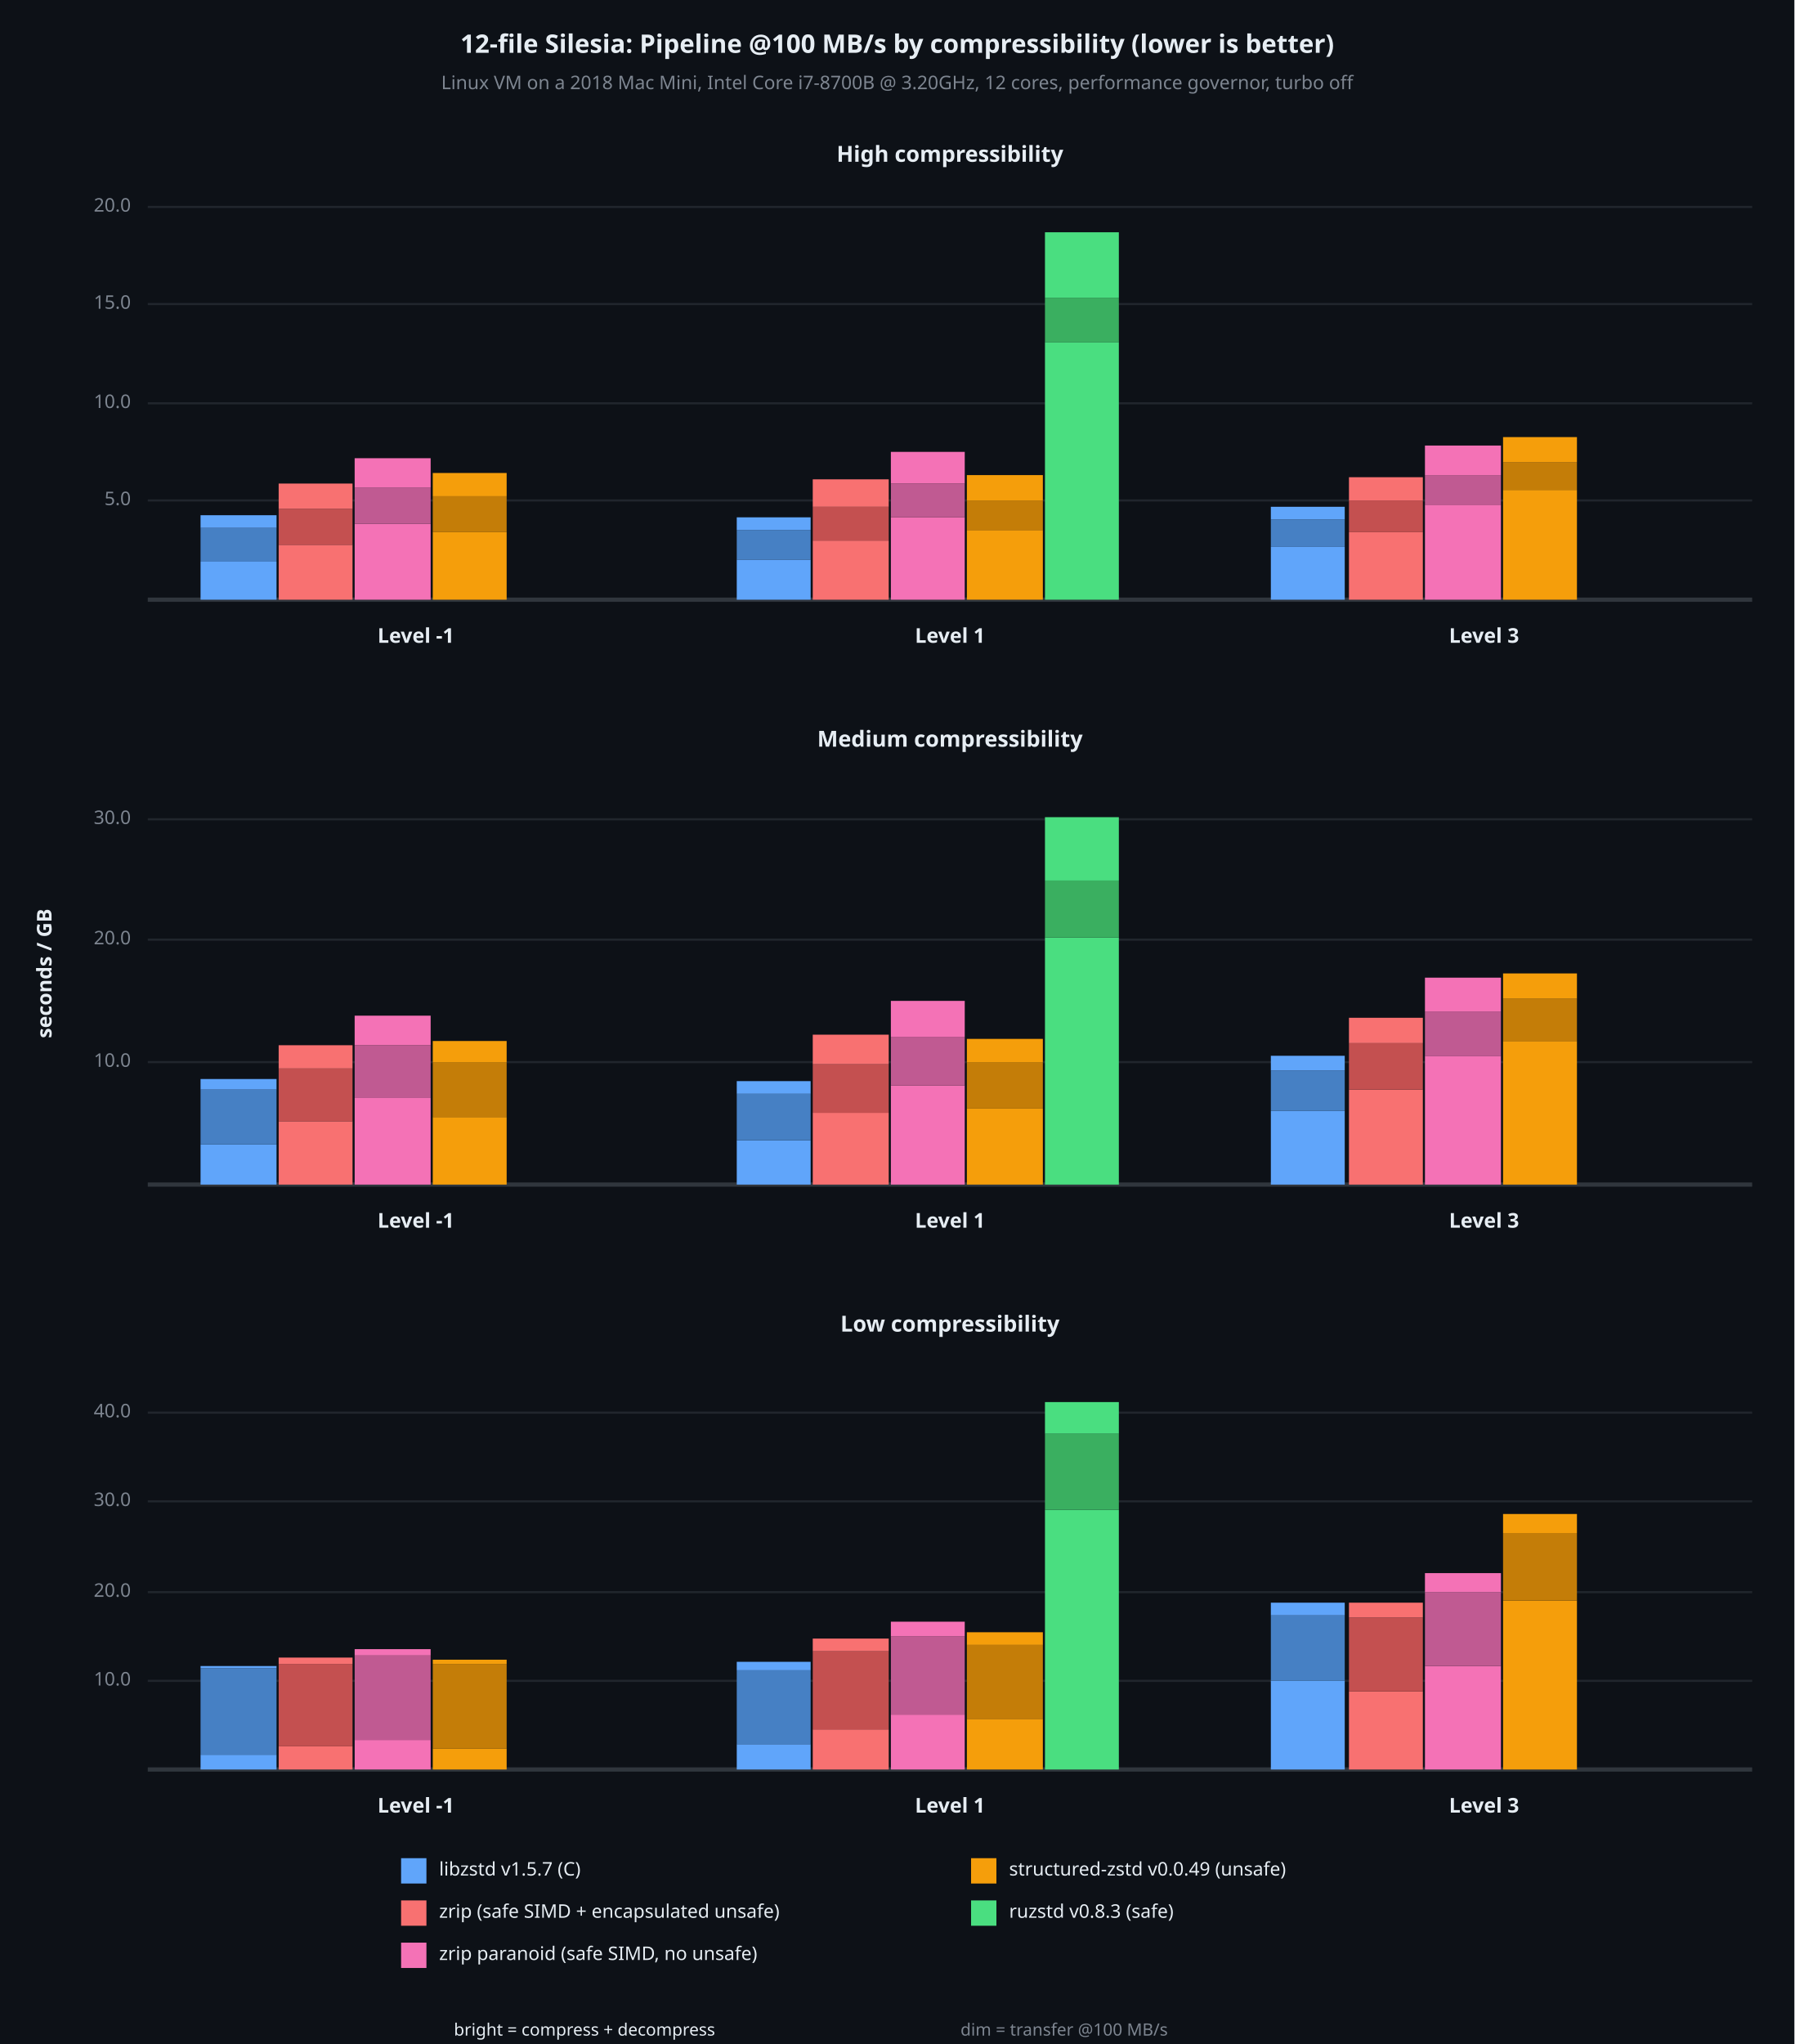
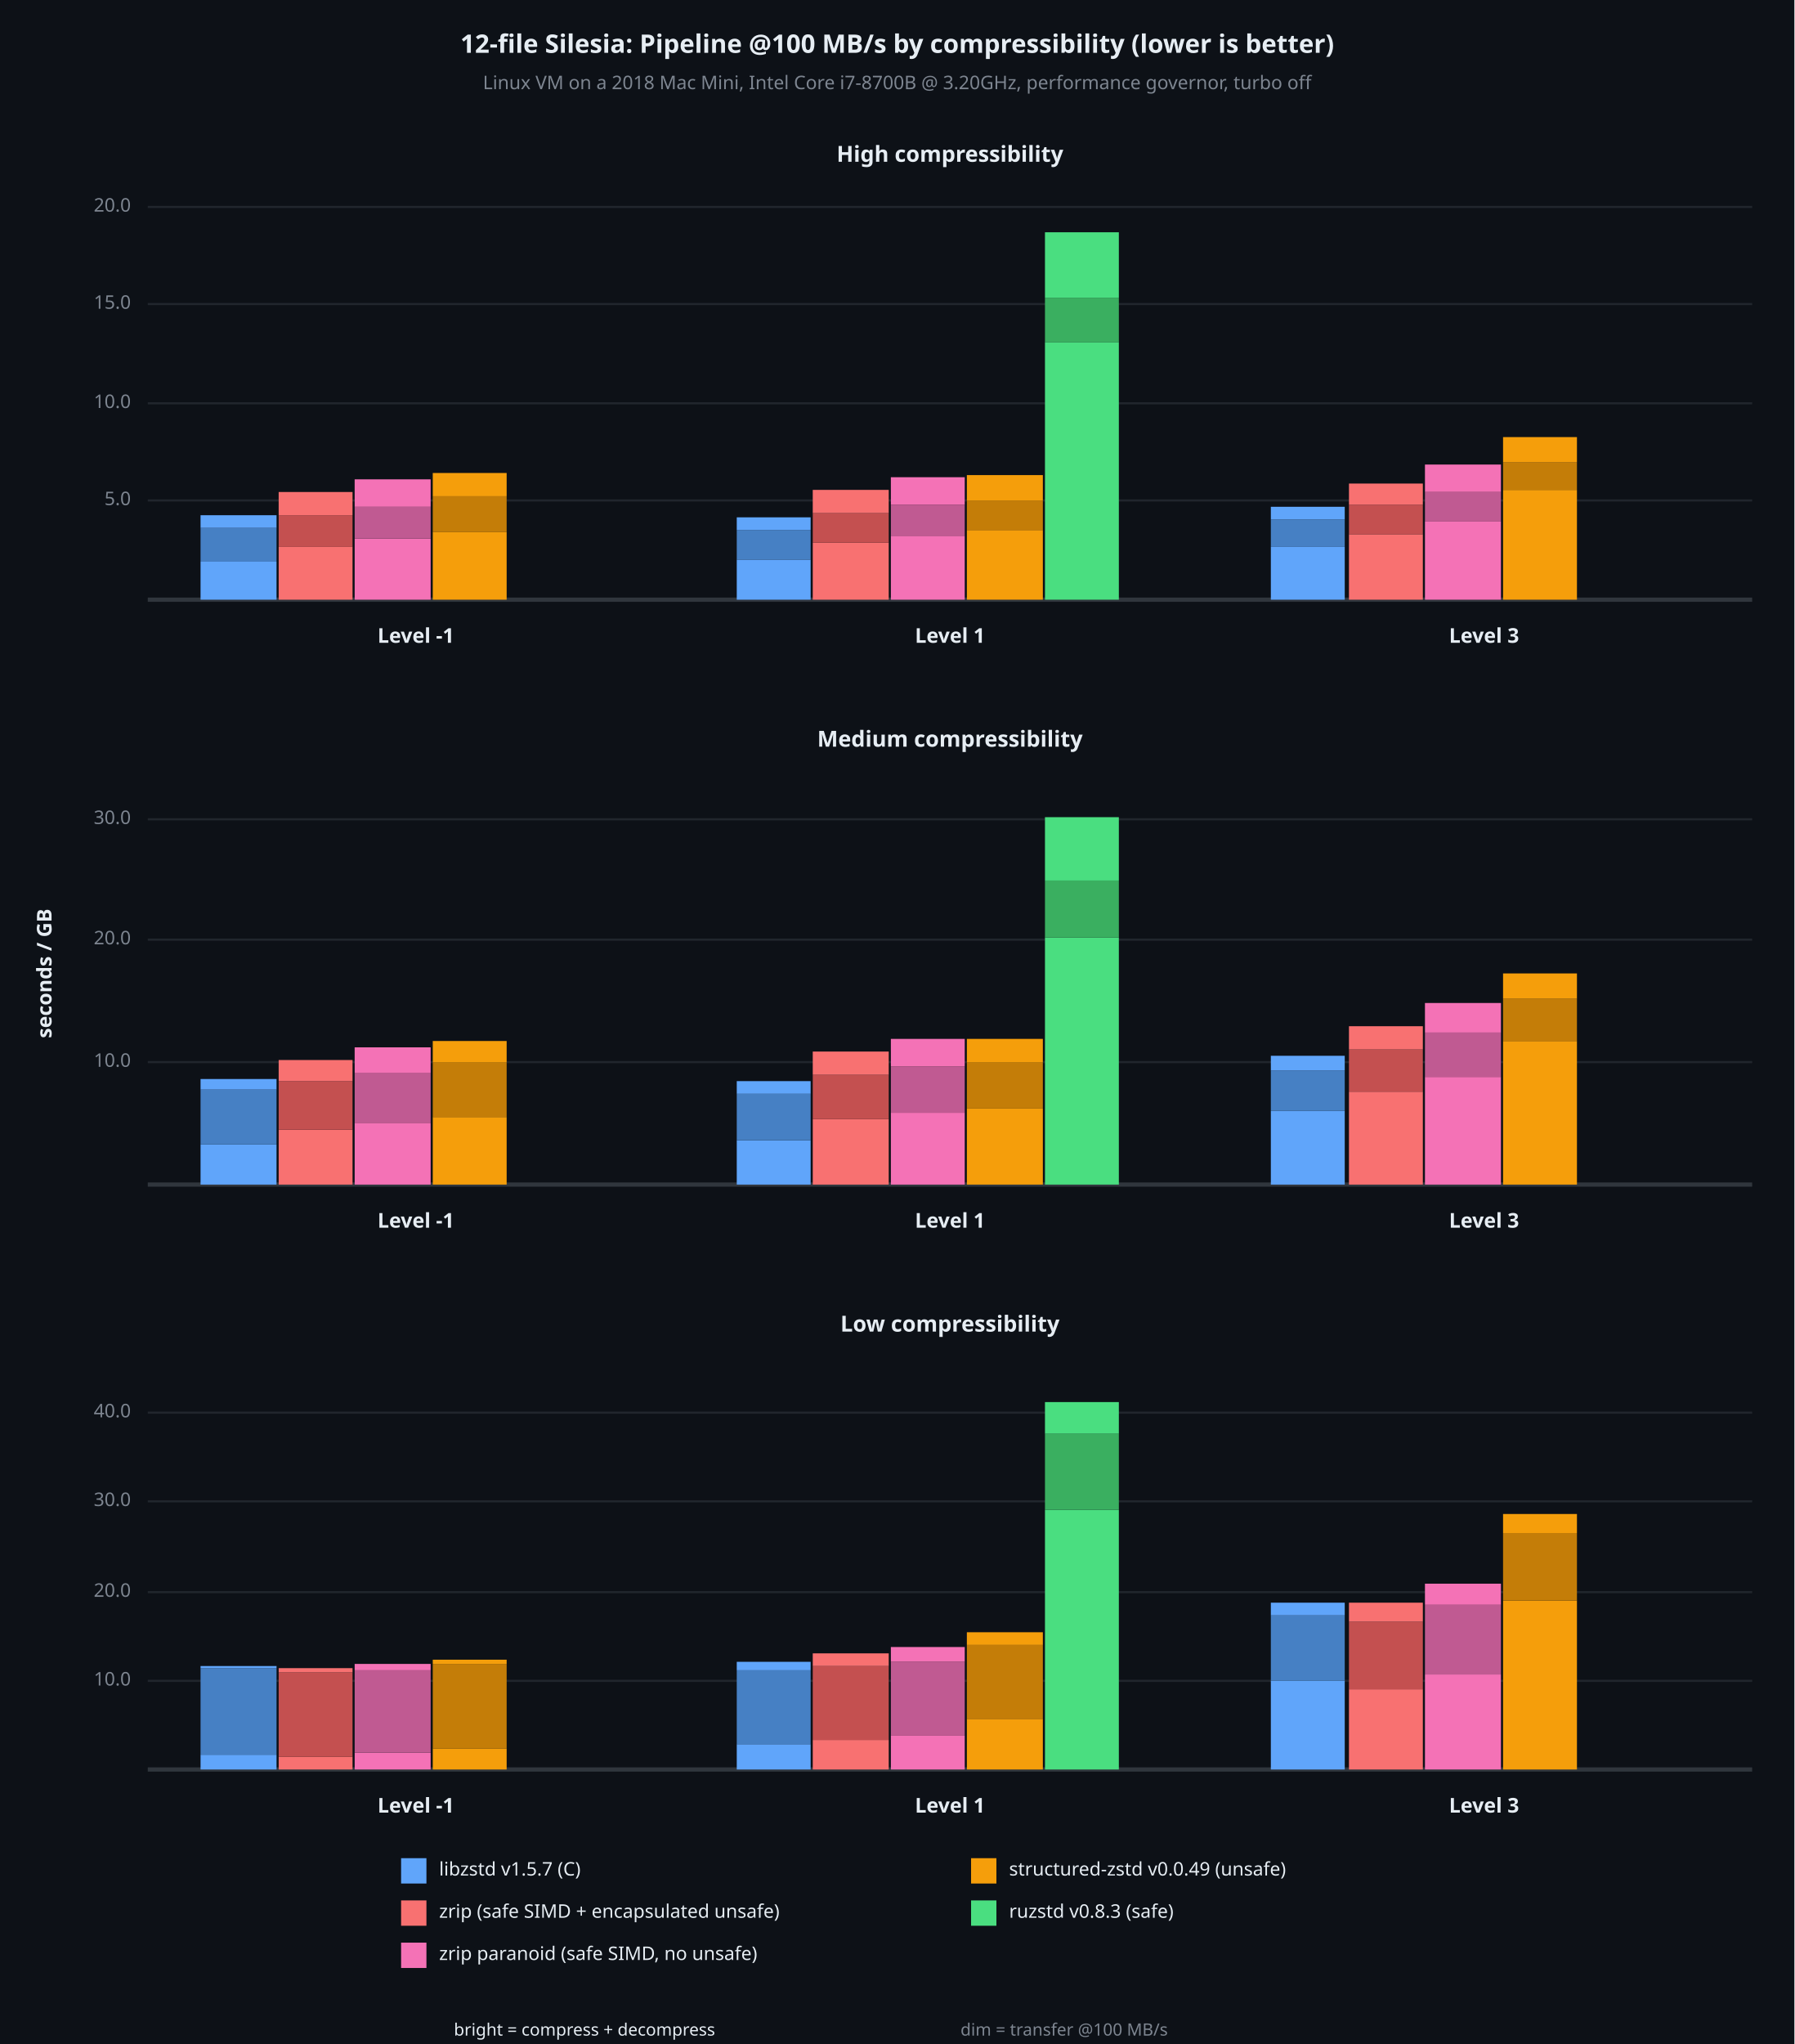
<svg xmlns="http://www.w3.org/2000/svg" viewBox="0 0 850 968" font-family="system-ui, -apple-system, sans-serif">
  <rect x="0" y="0" width="850" height="968" opacity="1" fill="#0D1117" stroke="none" />
  <text x="425" y="22" dy="0.5ex" text-anchor="middle" font-family="sans-serif" font-size="12.097" opacity="1" fill="#E6EDF3" font-weight="bold">
12-file Silesia: Pipeline @100 MB/s by compressibility (lower is better)
</text>
  <text x="425" y="40" dy="0.5ex" text-anchor="middle" font-family="sans-serif" font-size="8.871" opacity="1" fill="#7D8590">
- Linux VM on a 2018 Mac Mini, Intel Core i7-8700B @ 3.20GHz, 12 cores, performance governor, turbo off
+ Linux VM on a 2018 Mac Mini, Intel Core i7-8700B @ 3.20GHz, performance governor, turbo off
</text>
  <text x="22" y="461" dy="0.5ex" text-anchor="middle" font-family="sans-serif" font-size="9.677" opacity="1" fill="#E6EDF3" font-weight="bold" transform="rotate(270, 22, 461)">
seconds / GB
</text>
  <text x="450" y="74" dy="0.5ex" text-anchor="middle" font-family="sans-serif" font-size="10.484" opacity="1" fill="#E6EDF3" font-weight="bold">
High compressibility
</text>
  <polyline fill="none" opacity="1" stroke="#21262D" stroke-width="1" points="70,237 830,237 " />
  <text x="62" y="237" dy="0.5ex" text-anchor="end" font-family="sans-serif" font-size="8.871" opacity="1" fill="#7D8590">
5.0
</text>
  <polyline fill="none" opacity="1" stroke="#21262D" stroke-width="1" points="70,191 830,191 " />
  <text x="62" y="191" dy="0.5ex" text-anchor="end" font-family="sans-serif" font-size="8.871" opacity="1" fill="#7D8590">
10.0
</text>
  <polyline fill="none" opacity="1" stroke="#21262D" stroke-width="1" points="70,144 830,144 " />
  <text x="62" y="144" dy="0.5ex" text-anchor="end" font-family="sans-serif" font-size="8.871" opacity="1" fill="#7D8590">
15.0
</text>
  <polyline fill="none" opacity="1" stroke="#21262D" stroke-width="1" points="70,98 830,98 " />
  <text x="62" y="98" dy="0.5ex" text-anchor="end" font-family="sans-serif" font-size="8.871" opacity="1" fill="#7D8590">
20.0
</text>
  <polyline fill="none" opacity="1" stroke="#30363D" stroke-width="2" points="70,284 830,284 " />
  <rect x="95" y="266" width="36" height="18" opacity="1" fill="#60A5FA" stroke="none" />
  <rect x="95" y="250" width="36" height="16" opacity="1" fill="#4680C4" stroke="none" />
  <rect x="95" y="244" width="36" height="6" opacity="1" fill="#60A5FA" stroke="none" />
-   <rect x="132" y="258" width="35" height="26" opacity="1" fill="#F87171" stroke="none" />
-   <rect x="132" y="241" width="35" height="17" opacity="1" fill="#C45050" stroke="none" />
-   <rect x="132" y="229" width="35" height="12" opacity="1" fill="#F87171" stroke="none" />
-   <rect x="168" y="248" width="36" height="36" opacity="1" fill="#F472B6" stroke="none" />
-   <rect x="168" y="231" width="36" height="17" opacity="1" fill="#C05A92" stroke="none" />
-   <rect x="168" y="217" width="36" height="14" opacity="1" fill="#F472B6" stroke="none" />
+   <rect x="132" y="259" width="35" height="25" opacity="1" fill="#F87171" stroke="none" />
+   <rect x="132" y="244" width="35" height="15" opacity="1" fill="#C45050" stroke="none" />
+   <rect x="132" y="233" width="35" height="11" opacity="1" fill="#F87171" stroke="none" />
+   <rect x="168" y="255" width="36" height="29" opacity="1" fill="#F472B6" stroke="none" />
+   <rect x="168" y="240" width="36" height="15" opacity="1" fill="#C05A92" stroke="none" />
+   <rect x="168" y="227" width="36" height="13" opacity="1" fill="#F472B6" stroke="none" />
  <rect x="205" y="252" width="35" height="32" opacity="1" fill="#F59E0B" stroke="none" />
  <rect x="205" y="235" width="35" height="17" opacity="1" fill="#C47D08" stroke="none" />
  <rect x="205" y="224" width="35" height="11" opacity="1" fill="#F59E0B" stroke="none" />
  <text x="197" y="302" dy="0.5ex" text-anchor="middle" font-family="sans-serif" font-size="9.677" opacity="1" fill="#E6EDF3" font-weight="bold">
Level -1
</text>
  <rect x="349" y="265" width="35" height="19" opacity="1" fill="#60A5FA" stroke="none" />
  <rect x="349" y="251" width="35" height="14" opacity="1" fill="#4680C4" stroke="none" />
  <rect x="349" y="245" width="35" height="6" opacity="1" fill="#60A5FA" stroke="none" />
-   <rect x="385" y="256" width="36" height="28" opacity="1" fill="#F87171" stroke="none" />
-   <rect x="385" y="240" width="36" height="16" opacity="1" fill="#C45050" stroke="none" />
-   <rect x="385" y="227" width="36" height="13" opacity="1" fill="#F87171" stroke="none" />
-   <rect x="422" y="245" width="35" height="39" opacity="1" fill="#F472B6" stroke="none" />
-   <rect x="422" y="229" width="35" height="16" opacity="1" fill="#C05A92" stroke="none" />
-   <rect x="422" y="214" width="35" height="15" opacity="1" fill="#F472B6" stroke="none" />
+   <rect x="385" y="257" width="36" height="27" opacity="1" fill="#F87171" stroke="none" />
+   <rect x="385" y="243" width="36" height="14" opacity="1" fill="#C45050" stroke="none" />
+   <rect x="385" y="232" width="36" height="11" opacity="1" fill="#F87171" stroke="none" />
+   <rect x="422" y="254" width="35" height="30" opacity="1" fill="#F472B6" stroke="none" />
+   <rect x="422" y="239" width="35" height="15" opacity="1" fill="#C05A92" stroke="none" />
+   <rect x="422" y="226" width="35" height="13" opacity="1" fill="#F472B6" stroke="none" />
  <rect x="458" y="251" width="36" height="33" opacity="1" fill="#F59E0B" stroke="none" />
  <rect x="458" y="237" width="36" height="14" opacity="1" fill="#C47D08" stroke="none" />
  <rect x="458" y="225" width="36" height="12" opacity="1" fill="#F59E0B" stroke="none" />
  <rect x="495" y="162" width="35" height="122" opacity="1" fill="#4ADE80" stroke="none" />
  <rect x="495" y="141" width="35" height="21" opacity="1" fill="#3AAF60" stroke="none" />
  <rect x="495" y="110" width="35" height="31" opacity="1" fill="#4ADE80" stroke="none" />
  <text x="450" y="302" dy="0.5ex" text-anchor="middle" font-family="sans-serif" font-size="9.677" opacity="1" fill="#E6EDF3" font-weight="bold">
Level 1
</text>
  <rect x="602" y="259" width="35" height="25" opacity="1" fill="#60A5FA" stroke="none" />
  <rect x="602" y="246" width="35" height="13" opacity="1" fill="#4680C4" stroke="none" />
  <rect x="602" y="240" width="35" height="6" opacity="1" fill="#60A5FA" stroke="none" />
-   <rect x="639" y="252" width="35" height="32" opacity="1" fill="#F87171" stroke="none" />
-   <rect x="639" y="237" width="35" height="15" opacity="1" fill="#C45050" stroke="none" />
-   <rect x="639" y="226" width="35" height="11" opacity="1" fill="#F87171" stroke="none" />
-   <rect x="675" y="239" width="36" height="45" opacity="1" fill="#F472B6" stroke="none" />
-   <rect x="675" y="225" width="36" height="14" opacity="1" fill="#C05A92" stroke="none" />
-   <rect x="675" y="211" width="36" height="14" opacity="1" fill="#F472B6" stroke="none" />
+   <rect x="639" y="253" width="35" height="31" opacity="1" fill="#F87171" stroke="none" />
+   <rect x="639" y="239" width="35" height="14" opacity="1" fill="#C45050" stroke="none" />
+   <rect x="639" y="229" width="35" height="10" opacity="1" fill="#F87171" stroke="none" />
+   <rect x="675" y="247" width="36" height="37" opacity="1" fill="#F472B6" stroke="none" />
+   <rect x="675" y="233" width="36" height="14" opacity="1" fill="#C05A92" stroke="none" />
+   <rect x="675" y="220" width="36" height="13" opacity="1" fill="#F472B6" stroke="none" />
  <rect x="712" y="232" width="35" height="52" opacity="1" fill="#F59E0B" stroke="none" />
  <rect x="712" y="219" width="35" height="13" opacity="1" fill="#C47D08" stroke="none" />
  <rect x="712" y="207" width="35" height="12" opacity="1" fill="#F59E0B" stroke="none" />
  <text x="703" y="302" dy="0.5ex" text-anchor="middle" font-family="sans-serif" font-size="9.677" opacity="1" fill="#E6EDF3" font-weight="bold">
Level 3
</text>
  <text x="450" y="351" dy="0.5ex" text-anchor="middle" font-family="sans-serif" font-size="10.484" opacity="1" fill="#E6EDF3" font-weight="bold">
Medium compressibility
</text>
  <polyline fill="none" opacity="1" stroke="#21262D" stroke-width="1" points="70,503 830,503 " />
  <text x="62" y="503" dy="0.5ex" text-anchor="end" font-family="sans-serif" font-size="8.871" opacity="1" fill="#7D8590">
10.0
</text>
  <polyline fill="none" opacity="1" stroke="#21262D" stroke-width="1" points="70,445 830,445 " />
  <text x="62" y="445" dy="0.5ex" text-anchor="end" font-family="sans-serif" font-size="8.871" opacity="1" fill="#7D8590">
20.0
</text>
  <polyline fill="none" opacity="1" stroke="#21262D" stroke-width="1" points="70,388 830,388 " />
  <text x="62" y="388" dy="0.5ex" text-anchor="end" font-family="sans-serif" font-size="8.871" opacity="1" fill="#7D8590">
30.0
</text>
  <polyline fill="none" opacity="1" stroke="#30363D" stroke-width="2" points="70,561 830,561 " />
  <rect x="95" y="542" width="36" height="19" opacity="1" fill="#60A5FA" stroke="none" />
  <rect x="95" y="516" width="36" height="26" opacity="1" fill="#4680C4" stroke="none" />
  <rect x="95" y="511" width="36" height="5" opacity="1" fill="#60A5FA" stroke="none" />
-   <rect x="132" y="531" width="35" height="30" opacity="1" fill="#F87171" stroke="none" />
-   <rect x="132" y="506" width="35" height="25" opacity="1" fill="#C45050" stroke="none" />
-   <rect x="132" y="495" width="35" height="11" opacity="1" fill="#F87171" stroke="none" />
-   <rect x="168" y="520" width="36" height="41" opacity="1" fill="#F472B6" stroke="none" />
-   <rect x="168" y="495" width="36" height="25" opacity="1" fill="#C05A92" stroke="none" />
-   <rect x="168" y="481" width="36" height="14" opacity="1" fill="#F472B6" stroke="none" />
+   <rect x="132" y="535" width="35" height="26" opacity="1" fill="#F87171" stroke="none" />
+   <rect x="132" y="512" width="35" height="23" opacity="1" fill="#C45050" stroke="none" />
+   <rect x="132" y="502" width="35" height="10" opacity="1" fill="#F87171" stroke="none" />
+   <rect x="168" y="532" width="36" height="29" opacity="1" fill="#F472B6" stroke="none" />
+   <rect x="168" y="508" width="36" height="24" opacity="1" fill="#C05A92" stroke="none" />
+   <rect x="168" y="496" width="36" height="12" opacity="1" fill="#F472B6" stroke="none" />
  <rect x="205" y="529" width="35" height="32" opacity="1" fill="#F59E0B" stroke="none" />
  <rect x="205" y="503" width="35" height="26" opacity="1" fill="#C47D08" stroke="none" />
  <rect x="205" y="493" width="35" height="10" opacity="1" fill="#F59E0B" stroke="none" />
  <text x="197" y="579" dy="0.5ex" text-anchor="middle" font-family="sans-serif" font-size="9.677" opacity="1" fill="#E6EDF3" font-weight="bold">
Level -1
</text>
  <rect x="349" y="540" width="35" height="21" opacity="1" fill="#60A5FA" stroke="none" />
  <rect x="349" y="518" width="35" height="22" opacity="1" fill="#4680C4" stroke="none" />
  <rect x="349" y="512" width="35" height="6" opacity="1" fill="#60A5FA" stroke="none" />
-   <rect x="385" y="527" width="36" height="34" opacity="1" fill="#F87171" stroke="none" />
-   <rect x="385" y="504" width="36" height="23" opacity="1" fill="#C45050" stroke="none" />
-   <rect x="385" y="490" width="36" height="14" opacity="1" fill="#F87171" stroke="none" />
-   <rect x="422" y="514" width="35" height="47" opacity="1" fill="#F472B6" stroke="none" />
-   <rect x="422" y="491" width="35" height="23" opacity="1" fill="#C05A92" stroke="none" />
-   <rect x="422" y="474" width="35" height="17" opacity="1" fill="#F472B6" stroke="none" />
+   <rect x="385" y="530" width="36" height="31" opacity="1" fill="#F87171" stroke="none" />
+   <rect x="385" y="509" width="36" height="21" opacity="1" fill="#C45050" stroke="none" />
+   <rect x="385" y="498" width="36" height="11" opacity="1" fill="#F87171" stroke="none" />
+   <rect x="422" y="527" width="35" height="34" opacity="1" fill="#F472B6" stroke="none" />
+   <rect x="422" y="505" width="35" height="22" opacity="1" fill="#C05A92" stroke="none" />
+   <rect x="422" y="492" width="35" height="13" opacity="1" fill="#F472B6" stroke="none" />
  <rect x="458" y="525" width="36" height="36" opacity="1" fill="#F59E0B" stroke="none" />
  <rect x="458" y="503" width="36" height="22" opacity="1" fill="#C47D08" stroke="none" />
  <rect x="458" y="492" width="36" height="11" opacity="1" fill="#F59E0B" stroke="none" />
  <rect x="495" y="444" width="35" height="117" opacity="1" fill="#4ADE80" stroke="none" />
  <rect x="495" y="417" width="35" height="27" opacity="1" fill="#3AAF60" stroke="none" />
  <rect x="495" y="387" width="35" height="30" opacity="1" fill="#4ADE80" stroke="none" />
  <text x="450" y="579" dy="0.5ex" text-anchor="middle" font-family="sans-serif" font-size="9.677" opacity="1" fill="#E6EDF3" font-weight="bold">
Level 1
</text>
  <rect x="602" y="526" width="35" height="35" opacity="1" fill="#60A5FA" stroke="none" />
  <rect x="602" y="507" width="35" height="19" opacity="1" fill="#4680C4" stroke="none" />
  <rect x="602" y="500" width="35" height="7" opacity="1" fill="#60A5FA" stroke="none" />
-   <rect x="639" y="516" width="35" height="45" opacity="1" fill="#F87171" stroke="none" />
-   <rect x="639" y="494" width="35" height="22" opacity="1" fill="#C45050" stroke="none" />
-   <rect x="639" y="482" width="35" height="12" opacity="1" fill="#F87171" stroke="none" />
-   <rect x="675" y="500" width="36" height="61" opacity="1" fill="#F472B6" stroke="none" />
-   <rect x="675" y="479" width="36" height="21" opacity="1" fill="#C05A92" stroke="none" />
-   <rect x="675" y="463" width="36" height="16" opacity="1" fill="#F472B6" stroke="none" />
+   <rect x="639" y="517" width="35" height="44" opacity="1" fill="#F87171" stroke="none" />
+   <rect x="639" y="497" width="35" height="20" opacity="1" fill="#C45050" stroke="none" />
+   <rect x="639" y="486" width="35" height="11" opacity="1" fill="#F87171" stroke="none" />
+   <rect x="675" y="510" width="36" height="51" opacity="1" fill="#F472B6" stroke="none" />
+   <rect x="675" y="489" width="36" height="21" opacity="1" fill="#C05A92" stroke="none" />
+   <rect x="675" y="475" width="36" height="14" opacity="1" fill="#F472B6" stroke="none" />
  <rect x="712" y="493" width="35" height="68" opacity="1" fill="#F59E0B" stroke="none" />
  <rect x="712" y="473" width="35" height="20" opacity="1" fill="#C47D08" stroke="none" />
  <rect x="712" y="461" width="35" height="12" opacity="1" fill="#F59E0B" stroke="none" />
  <text x="703" y="579" dy="0.5ex" text-anchor="middle" font-family="sans-serif" font-size="9.677" opacity="1" fill="#E6EDF3" font-weight="bold">
Level 3
</text>
  <text x="450" y="628" dy="0.5ex" text-anchor="middle" font-family="sans-serif" font-size="10.484" opacity="1" fill="#E6EDF3" font-weight="bold">
Low compressibility
</text>
  <polyline fill="none" opacity="1" stroke="#21262D" stroke-width="1" points="70,796 830,796 " />
  <text x="62" y="796" dy="0.5ex" text-anchor="end" font-family="sans-serif" font-size="8.871" opacity="1" fill="#7D8590">
10.0
</text>
  <polyline fill="none" opacity="1" stroke="#21262D" stroke-width="1" points="70,754 830,754 " />
  <text x="62" y="754" dy="0.5ex" text-anchor="end" font-family="sans-serif" font-size="8.871" opacity="1" fill="#7D8590">
20.0
</text>
  <polyline fill="none" opacity="1" stroke="#21262D" stroke-width="1" points="70,711 830,711 " />
  <text x="62" y="711" dy="0.5ex" text-anchor="end" font-family="sans-serif" font-size="8.871" opacity="1" fill="#7D8590">
30.0
</text>
  <polyline fill="none" opacity="1" stroke="#21262D" stroke-width="1" points="70,669 830,669 " />
  <text x="62" y="669" dy="0.5ex" text-anchor="end" font-family="sans-serif" font-size="8.871" opacity="1" fill="#7D8590">
40.0
</text>
  <polyline fill="none" opacity="1" stroke="#30363D" stroke-width="2" points="70,838 830,838 " />
  <rect x="95" y="831" width="36" height="7" opacity="1" fill="#60A5FA" stroke="none" />
  <rect x="95" y="790" width="36" height="41" opacity="1" fill="#4680C4" stroke="none" />
  <rect x="95" y="789" width="36" height="1" opacity="1" fill="#60A5FA" stroke="none" />
-   <rect x="132" y="827" width="35" height="11" opacity="1" fill="#F87171" stroke="none" />
-   <rect x="132" y="788" width="35" height="39" opacity="1" fill="#C45050" stroke="none" />
-   <rect x="132" y="785" width="35" height="3" opacity="1" fill="#F87171" stroke="none" />
-   <rect x="168" y="824" width="36" height="14" opacity="1" fill="#F472B6" stroke="none" />
-   <rect x="168" y="784" width="36" height="40" opacity="1" fill="#C05A92" stroke="none" />
-   <rect x="168" y="781" width="36" height="3" opacity="1" fill="#F472B6" stroke="none" />
+   <rect x="132" y="832" width="35" height="6" opacity="1" fill="#F87171" stroke="none" />
+   <rect x="132" y="792" width="35" height="40" opacity="1" fill="#C45050" stroke="none" />
+   <rect x="132" y="790" width="35" height="2" opacity="1" fill="#F87171" stroke="none" />
+   <rect x="168" y="830" width="36" height="8" opacity="1" fill="#F472B6" stroke="none" />
+   <rect x="168" y="791" width="36" height="39" opacity="1" fill="#C05A92" stroke="none" />
+   <rect x="168" y="788" width="36" height="3" opacity="1" fill="#F472B6" stroke="none" />
  <rect x="205" y="828" width="35" height="10" opacity="1" fill="#F59E0B" stroke="none" />
  <rect x="205" y="788" width="35" height="40" opacity="1" fill="#C47D08" stroke="none" />
  <rect x="205" y="786" width="35" height="2" opacity="1" fill="#F59E0B" stroke="none" />
  <text x="197" y="856" dy="0.5ex" text-anchor="middle" font-family="sans-serif" font-size="9.677" opacity="1" fill="#E6EDF3" font-weight="bold">
Level -1
</text>
  <rect x="349" y="826" width="35" height="12" opacity="1" fill="#60A5FA" stroke="none" />
  <rect x="349" y="791" width="35" height="35" opacity="1" fill="#4680C4" stroke="none" />
  <rect x="349" y="787" width="35" height="4" opacity="1" fill="#60A5FA" stroke="none" />
-   <rect x="385" y="819" width="36" height="19" opacity="1" fill="#F87171" stroke="none" />
-   <rect x="385" y="782" width="36" height="37" opacity="1" fill="#C45050" stroke="none" />
-   <rect x="385" y="776" width="36" height="6" opacity="1" fill="#F87171" stroke="none" />
-   <rect x="422" y="812" width="35" height="26" opacity="1" fill="#F472B6" stroke="none" />
-   <rect x="422" y="775" width="35" height="37" opacity="1" fill="#C05A92" stroke="none" />
-   <rect x="422" y="768" width="35" height="7" opacity="1" fill="#F472B6" stroke="none" />
+   <rect x="385" y="824" width="36" height="14" opacity="1" fill="#F87171" stroke="none" />
+   <rect x="385" y="789" width="36" height="35" opacity="1" fill="#C45050" stroke="none" />
+   <rect x="385" y="783" width="36" height="6" opacity="1" fill="#F87171" stroke="none" />
+   <rect x="422" y="822" width="35" height="16" opacity="1" fill="#F472B6" stroke="none" />
+   <rect x="422" y="787" width="35" height="35" opacity="1" fill="#C05A92" stroke="none" />
+   <rect x="422" y="780" width="35" height="7" opacity="1" fill="#F472B6" stroke="none" />
  <rect x="458" y="814" width="36" height="24" opacity="1" fill="#F59E0B" stroke="none" />
  <rect x="458" y="779" width="36" height="35" opacity="1" fill="#C47D08" stroke="none" />
  <rect x="458" y="773" width="36" height="6" opacity="1" fill="#F59E0B" stroke="none" />
  <rect x="495" y="715" width="35" height="123" opacity="1" fill="#4ADE80" stroke="none" />
  <rect x="495" y="679" width="35" height="36" opacity="1" fill="#3AAF60" stroke="none" />
  <rect x="495" y="664" width="35" height="15" opacity="1" fill="#4ADE80" stroke="none" />
  <text x="450" y="856" dy="0.5ex" text-anchor="middle" font-family="sans-serif" font-size="9.677" opacity="1" fill="#E6EDF3" font-weight="bold">
Level 1
</text>
  <rect x="602" y="796" width="35" height="42" opacity="1" fill="#60A5FA" stroke="none" />
  <rect x="602" y="765" width="35" height="31" opacity="1" fill="#4680C4" stroke="none" />
  <rect x="602" y="759" width="35" height="6" opacity="1" fill="#60A5FA" stroke="none" />
-   <rect x="639" y="801" width="35" height="37" opacity="1" fill="#F87171" stroke="none" />
-   <rect x="639" y="766" width="35" height="35" opacity="1" fill="#C45050" stroke="none" />
-   <rect x="639" y="759" width="35" height="7" opacity="1" fill="#F87171" stroke="none" />
-   <rect x="675" y="789" width="36" height="49" opacity="1" fill="#F472B6" stroke="none" />
-   <rect x="675" y="754" width="36" height="35" opacity="1" fill="#C05A92" stroke="none" />
-   <rect x="675" y="745" width="36" height="9" opacity="1" fill="#F472B6" stroke="none" />
+   <rect x="639" y="800" width="35" height="38" opacity="1" fill="#F87171" stroke="none" />
+   <rect x="639" y="768" width="35" height="32" opacity="1" fill="#C45050" stroke="none" />
+   <rect x="639" y="759" width="35" height="9" opacity="1" fill="#F87171" stroke="none" />
+   <rect x="675" y="793" width="36" height="45" opacity="1" fill="#F472B6" stroke="none" />
+   <rect x="675" y="760" width="36" height="33" opacity="1" fill="#C05A92" stroke="none" />
+   <rect x="675" y="750" width="36" height="10" opacity="1" fill="#F472B6" stroke="none" />
  <rect x="712" y="758" width="35" height="80" opacity="1" fill="#F59E0B" stroke="none" />
  <rect x="712" y="726" width="35" height="32" opacity="1" fill="#C47D08" stroke="none" />
  <rect x="712" y="717" width="35" height="9" opacity="1" fill="#F59E0B" stroke="none" />
  <text x="703" y="856" dy="0.5ex" text-anchor="middle" font-family="sans-serif" font-size="9.677" opacity="1" fill="#E6EDF3" font-weight="bold">
Level 3
</text>
  <rect x="190" y="880" width="12" height="12" opacity="1" fill="#60A5FA" stroke="none" />
  <text x="208" y="886" dy="0.5ex" text-anchor="start" font-family="sans-serif" font-size="8.871" opacity="1" fill="#E6EDF3">
libzstd v1.5.7 (C)
</text>
  <rect x="190" y="900" width="12" height="12" opacity="1" fill="#F87171" stroke="none" />
  <text x="208" y="906" dy="0.5ex" text-anchor="start" font-family="sans-serif" font-size="8.871" opacity="1" fill="#E6EDF3">
zrip (safe SIMD + encapsulated unsafe)
</text>
  <rect x="190" y="920" width="12" height="12" opacity="1" fill="#F472B6" stroke="none" />
  <text x="208" y="926" dy="0.5ex" text-anchor="start" font-family="sans-serif" font-size="8.871" opacity="1" fill="#E6EDF3">
zrip paranoid (safe SIMD, no unsafe)
</text>
  <rect x="460" y="880" width="12" height="12" opacity="1" fill="#F59E0B" stroke="none" />
  <text x="478" y="886" dy="0.5ex" text-anchor="start" font-family="sans-serif" font-size="8.871" opacity="1" fill="#E6EDF3">
structured-zstd v0.0.49 (unsafe)
</text>
  <rect x="460" y="900" width="12" height="12" opacity="1" fill="#4ADE80" stroke="none" />
  <text x="478" y="906" dy="0.5ex" text-anchor="start" font-family="sans-serif" font-size="8.871" opacity="1" fill="#E6EDF3">
ruzstd v0.8.3 (safe)
</text>
  <text x="215" y="962" dy="0.5ex" text-anchor="start" font-family="sans-serif" font-size="8.065" opacity="1" fill="#E6EDF3">
bright = compress + decompress
</text>
  <text x="455" y="962" dy="0.5ex" text-anchor="start" font-family="sans-serif" font-size="8.065" opacity="1" fill="#7D8590">
dim = transfer @100 MB/s
</text>
</svg>
